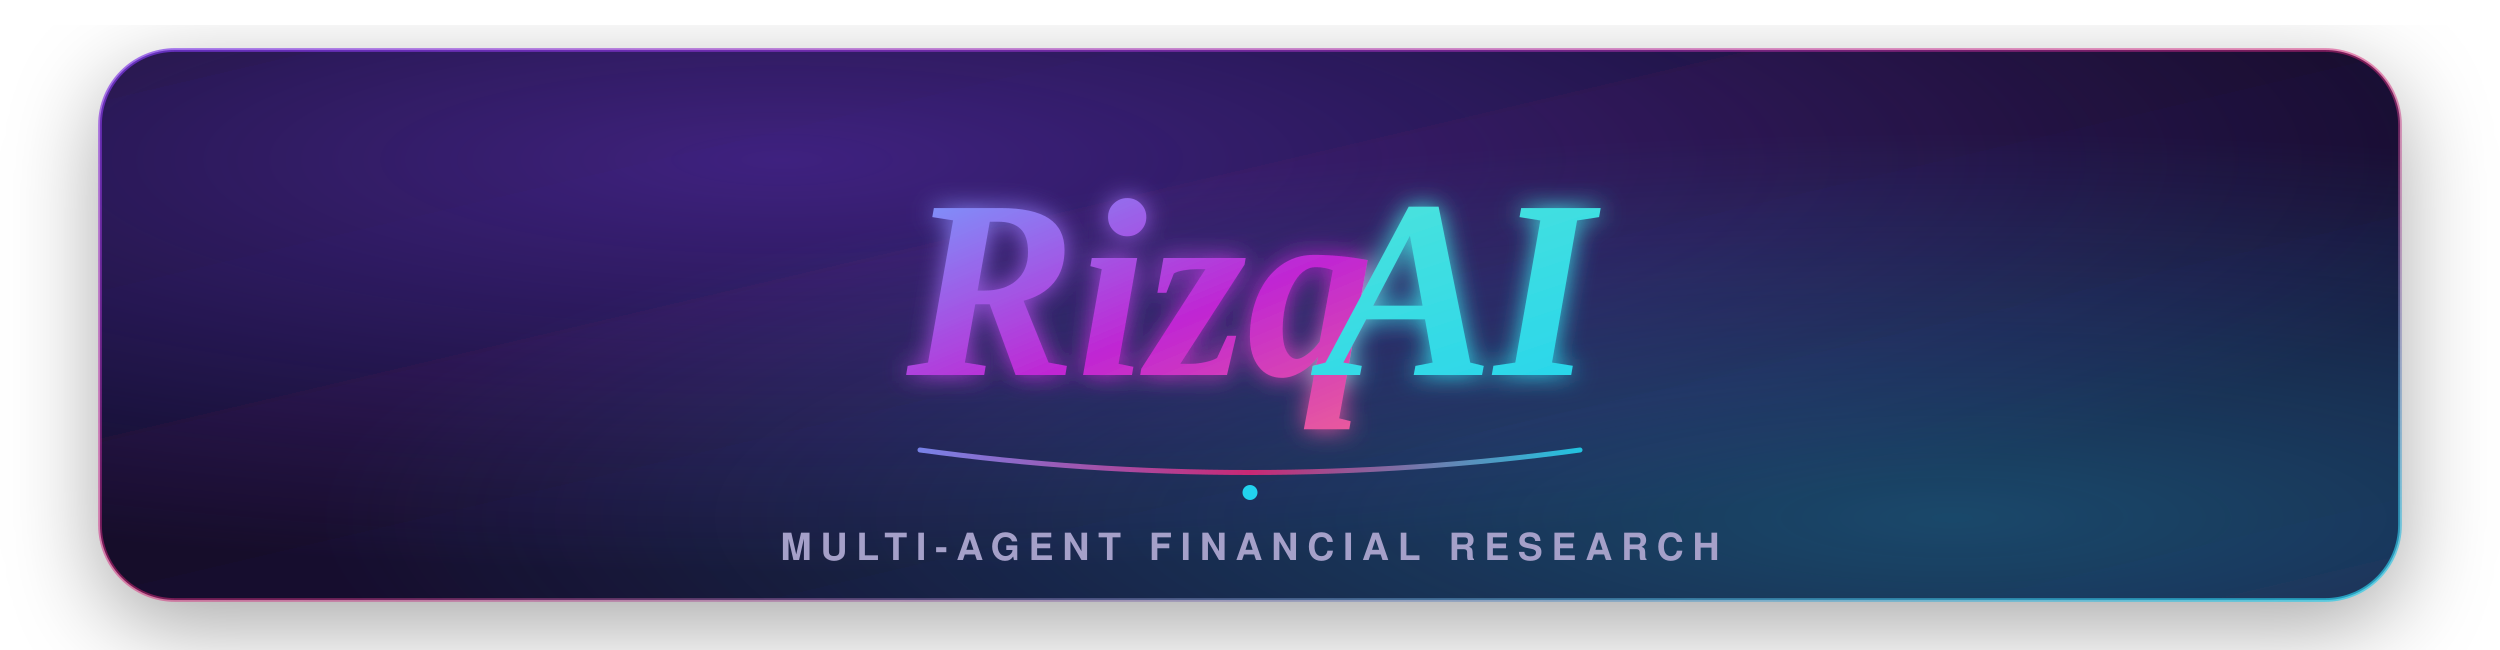
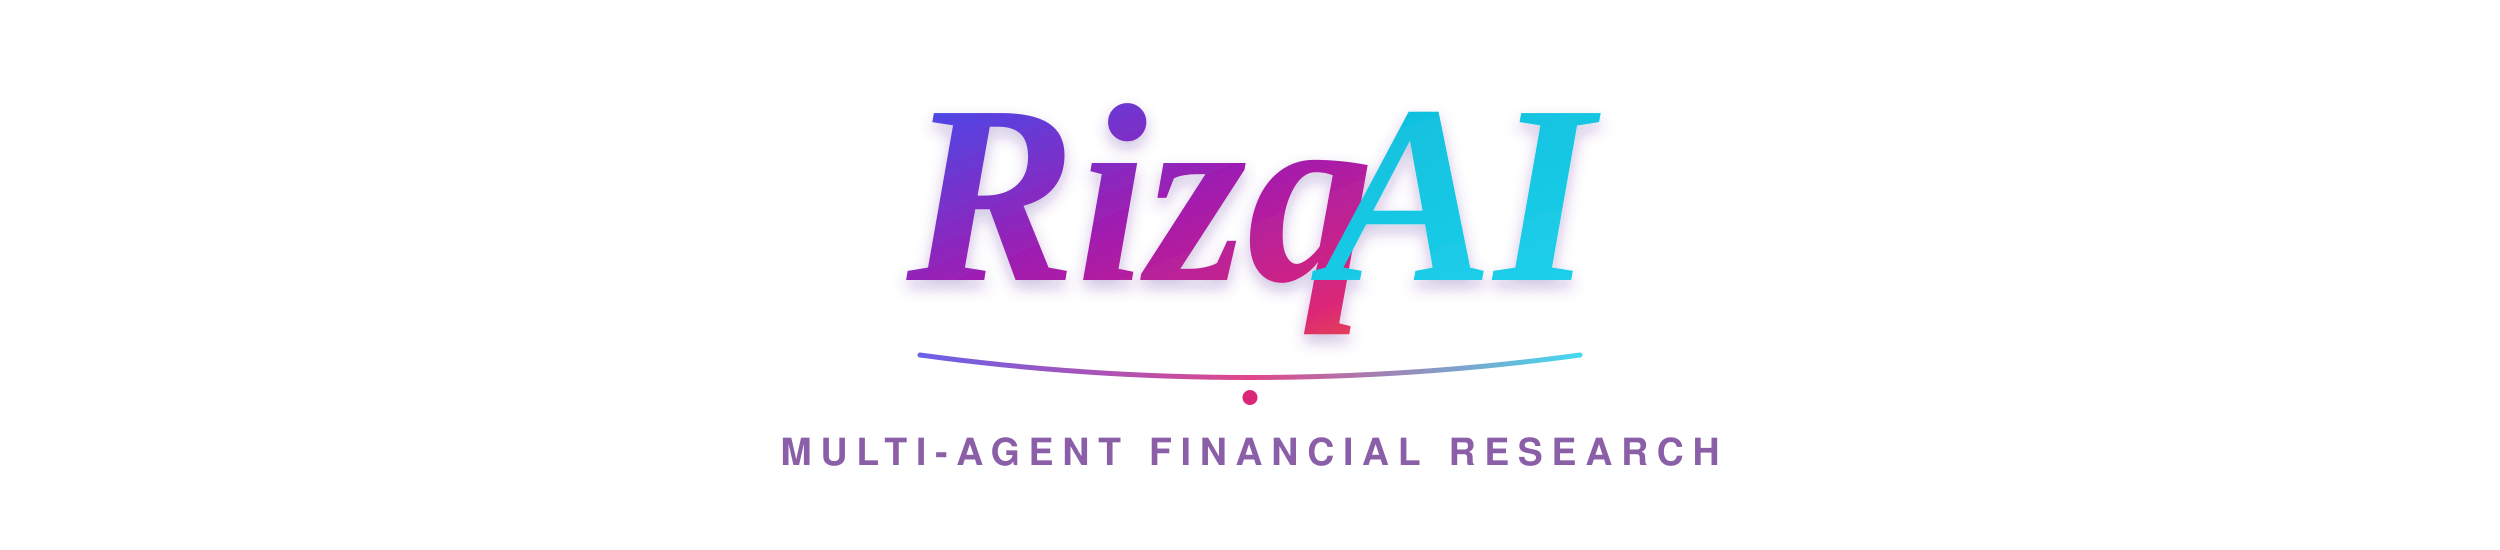
- <svg xmlns="http://www.w3.org/2000/svg" width="1000" height="260" viewBox="0 0 1000 260" role="img" aria-labelledby="title desc">
+ <svg xmlns="http://www.w3.org/2000/svg" width="1000" height="220" viewBox="0 0 1000 220" role="img" aria-labelledby="title desc">
  <defs>
-     <linearGradient id="plate" x1="0%" y1="0%" x2="100%" y2="100%">
-       <stop offset="0%" stop-color="#0B0B1E" />
-       <stop offset="55%" stop-color="#150F2E" />
-       <stop offset="100%" stop-color="#1A1035" />
-     </linearGradient>
-     <linearGradient id="plateBorder" x1="0%" y1="0%" x2="100%" y2="100%">
-       <stop offset="0%" stop-color="#7C3AED" stop-opacity="0.7" />
-       <stop offset="50%" stop-color="#DB2777" stop-opacity="0.5" />
-       <stop offset="100%" stop-color="#22D3EE" stop-opacity="0.7" />
-     </linearGradient>
-     <radialGradient id="innerGlow" cx="30%" cy="20%" r="75%">
-       <stop offset="0%" stop-color="#7C3AED" stop-opacity="0.45" />
-       <stop offset="100%" stop-color="#7C3AED" stop-opacity="0" />
-     </radialGradient>
-     <radialGradient id="innerGlow2" cx="80%" cy="85%" r="70%">
-       <stop offset="0%" stop-color="#22D3EE" stop-opacity="0.30" />
-       <stop offset="100%" stop-color="#22D3EE" stop-opacity="0" />
-     </radialGradient>
    <linearGradient id="textGrad" x1="0%" y1="10%" x2="100%" y2="90%">
-       <stop offset="0%" stop-color="#818CF8" />
-       <stop offset="45%" stop-color="#C026D3" />
-       <stop offset="100%" stop-color="#FB7185" />
+       <stop offset="0%" stop-color="#4F46E5" />
+       <stop offset="40%" stop-color="#A21CAF" />
+       <stop offset="75%" stop-color="#DB2777" />
+       <stop offset="100%" stop-color="#F97316" />
    </linearGradient>
    <linearGradient id="aiGrad" x1="0%" y1="0%" x2="100%" y2="100%">
-       <stop offset="0%" stop-color="#5EEAD4" />
+       <stop offset="0%" stop-color="#06B6D4" />
      <stop offset="100%" stop-color="#22D3EE" />
    </linearGradient>
    <linearGradient id="ruleGrad" x1="0%" y1="0%" x2="100%" y2="0%">
-       <stop offset="0%" stop-color="#818CF8" />
+       <stop offset="0%" stop-color="#4F46E5" />
      <stop offset="50%" stop-color="#DB2777" />
      <stop offset="100%" stop-color="#22D3EE" />
    </linearGradient>
-     <filter id="textGlow" x="-50%" y="-50%" width="200%" height="200%">
-       <feGaussianBlur stdDeviation="5" result="blur" />
-       <feMerge>
-         <feMergeNode in="blur" />
-         <feMergeNode in="SourceGraphic" />
-       </feMerge>
-     </filter>
-     <filter id="plateShadow" x="-30%" y="-30%" width="160%" height="160%">
-       <feDropShadow dx="0" dy="10" stdDeviation="18" flood-color="#000000" flood-opacity="0.35" />
+     <filter id="softShadow" x="-30%" y="-30%" width="160%" height="160%">
+       <feDropShadow dx="0" dy="3" stdDeviation="3" flood-color="#4C1D95" flood-opacity="0.28" />
    </filter>
  </defs>
-   <rect x="40" y="20" width="920" height="220" rx="30" fill="url(#plate)" filter="url(#plateShadow)" />
-   <rect x="40" y="20" width="920" height="220" rx="30" fill="none" stroke="url(#plateBorder)" stroke-width="1.5" />
-   <rect x="40" y="20" width="920" height="220" rx="30" fill="url(#innerGlow)" />
-   <rect x="40" y="20" width="920" height="220" rx="30" fill="url(#innerGlow2)" />
-   <text x="500" y="150" text-anchor="middle" font-family="Georgia,'Times New Roman',serif" font-style="italic" font-weight="700" font-size="102" fill="url(#textGrad)" filter="url(#textGlow)">Rizq<tspan dx="-20" fill="url(#aiGrad)">AI</tspan>
+   <text x="500" y="112" text-anchor="middle" font-family="Georgia,'Times New Roman',serif" font-style="italic" font-weight="700" font-size="102" fill="url(#textGrad)" filter="url(#softShadow)">Rizq<tspan dx="-20" fill="url(#aiGrad)">AI</tspan>
  </text>
-   <path d="M368 180 Q500 198 632 180" fill="none" stroke="url(#ruleGrad)" stroke-width="2" stroke-linecap="round" stroke-opacity="0.9" />
-   <circle cx="500" cy="197" r="3" fill="#22D3EE" />
-   <text x="500" y="224" text-anchor="middle" font-family="'Segoe UI',Helvetica,Arial,sans-serif" font-size="15" letter-spacing="3.5" fill="#A5A0C9" font-weight="600">MULTI-AGENT FINANCIAL RESEARCH</text>
+   <path d="M368 142 Q500 160 632 142" fill="none" stroke="url(#ruleGrad)" stroke-width="2" stroke-linecap="round" stroke-opacity="0.85" />
+   <circle cx="500" cy="159" r="3" fill="#DB2777" />
+   <text x="500" y="186" text-anchor="middle" font-family="'Segoe UI',Helvetica,Arial,sans-serif" font-size="15" letter-spacing="3.5" fill="#8B5FA8" font-weight="600">MULTI-AGENT FINANCIAL RESEARCH</text>
</svg>
